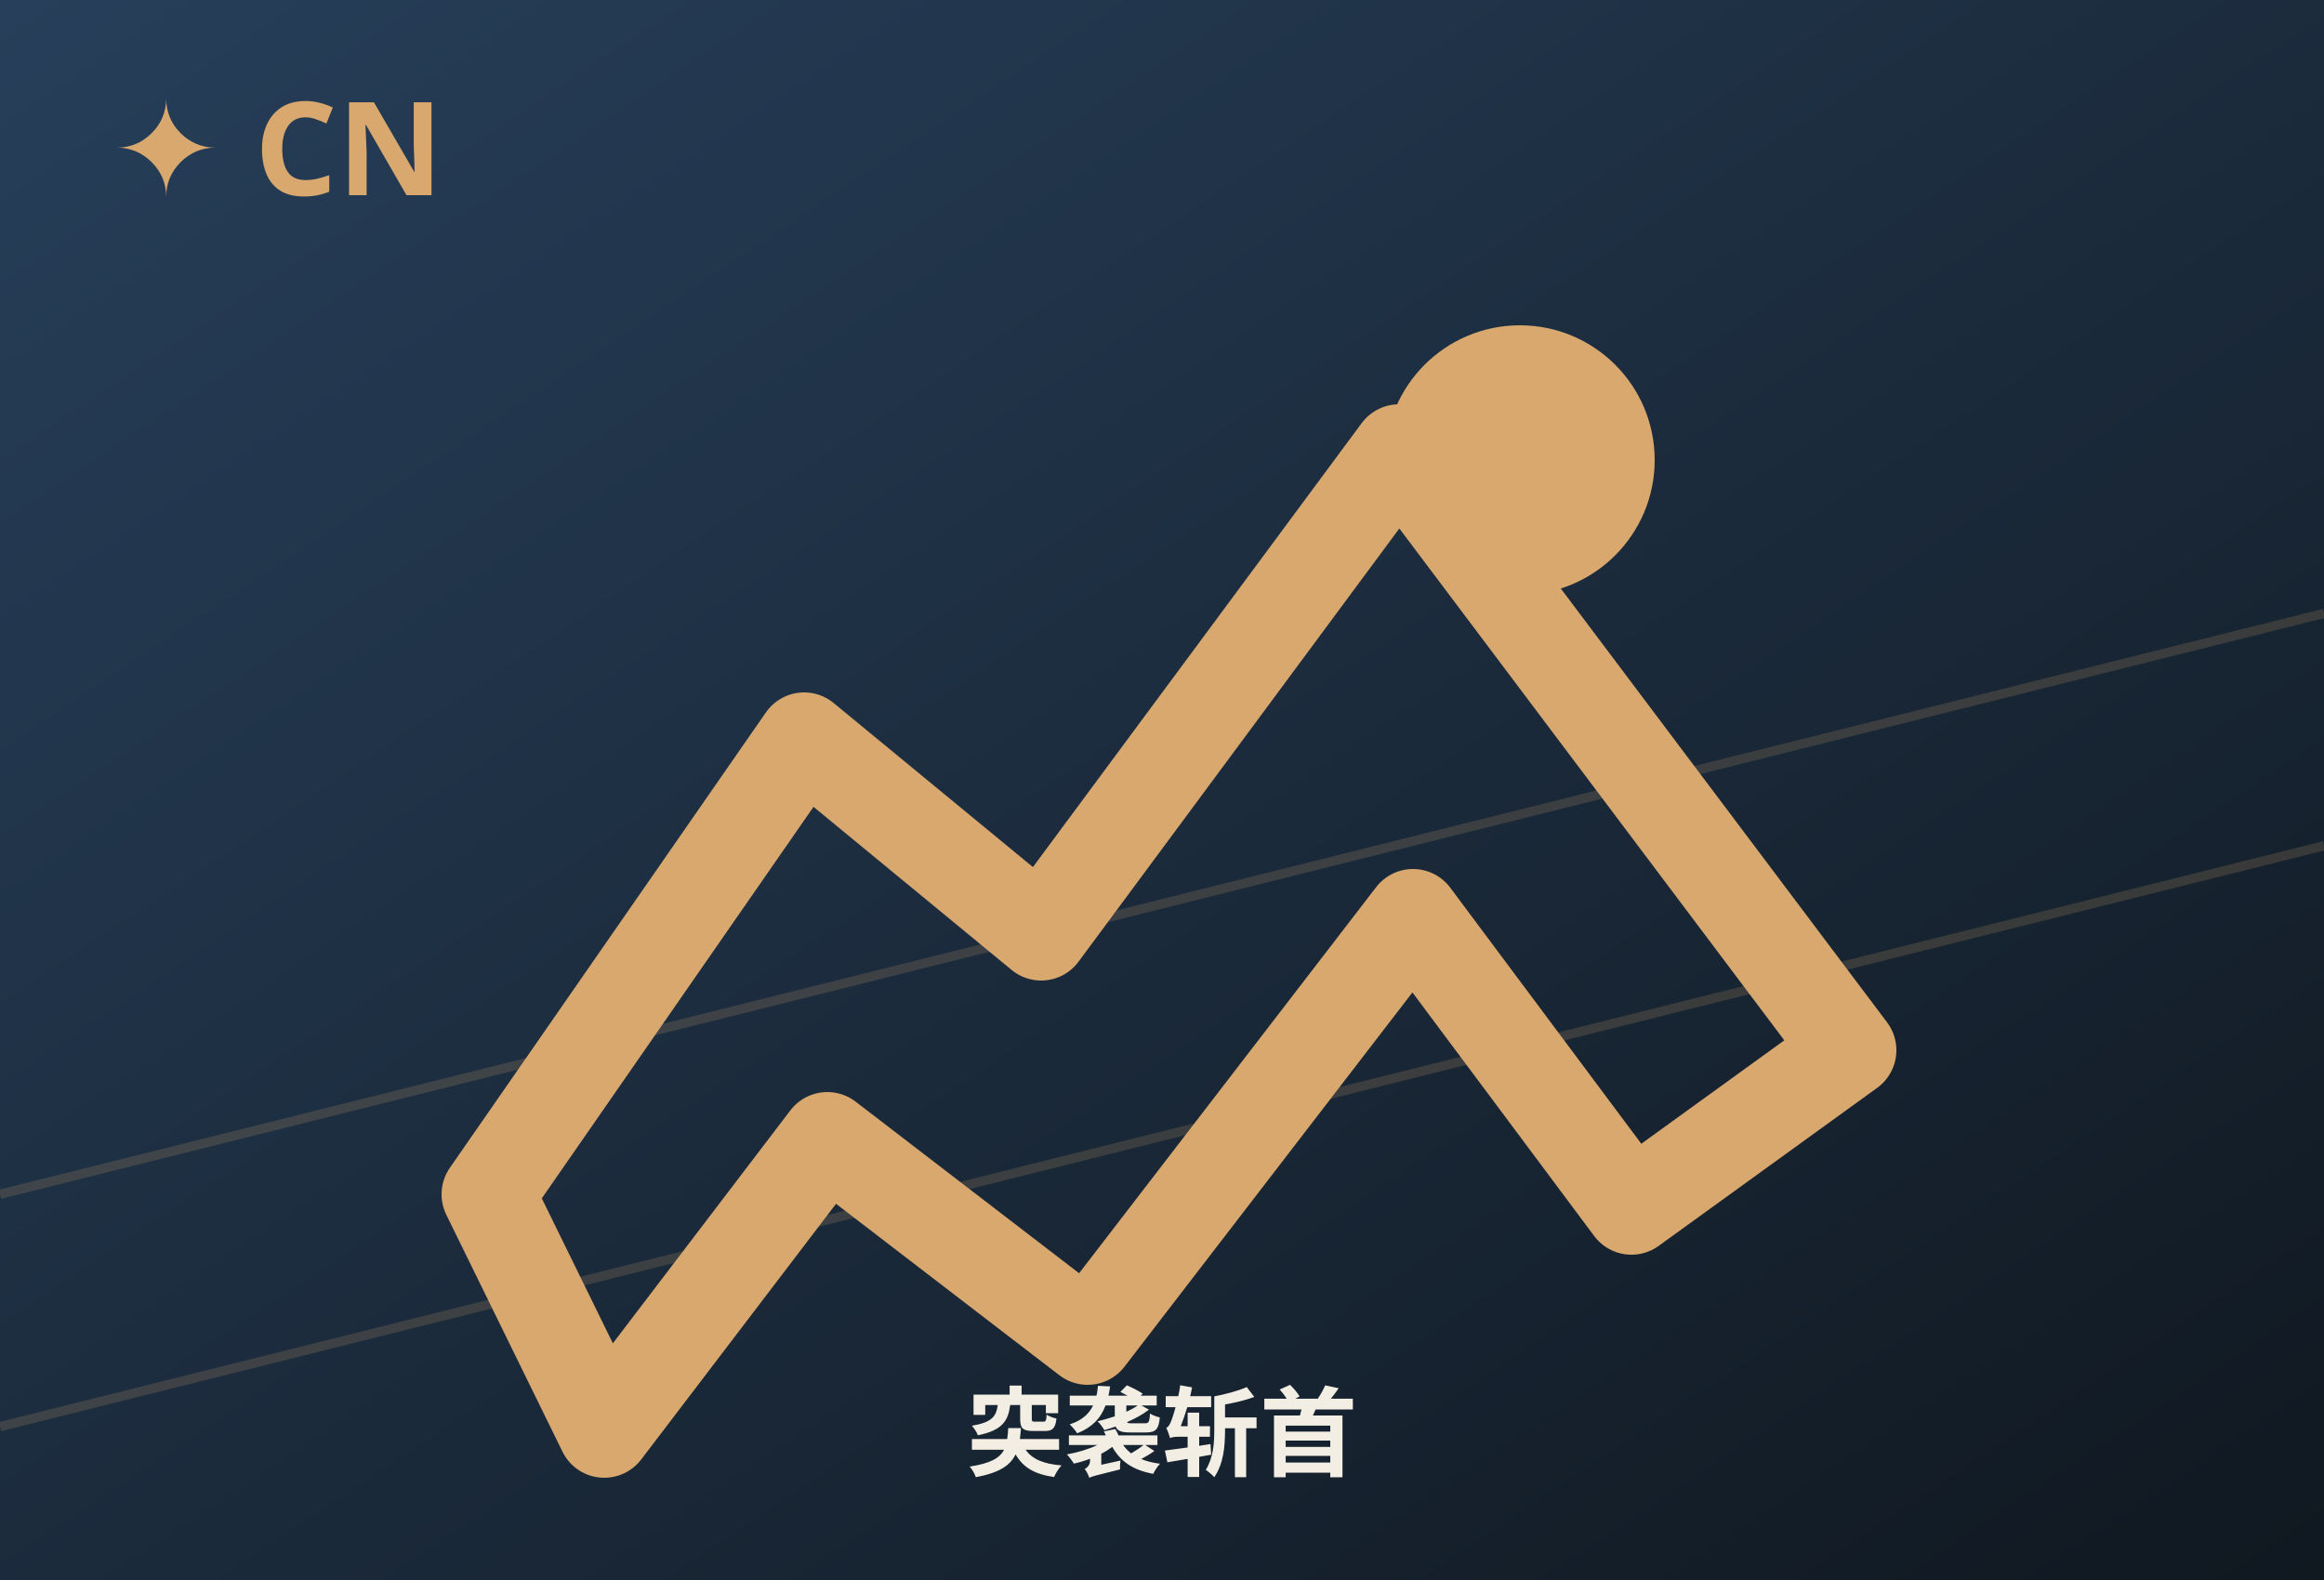
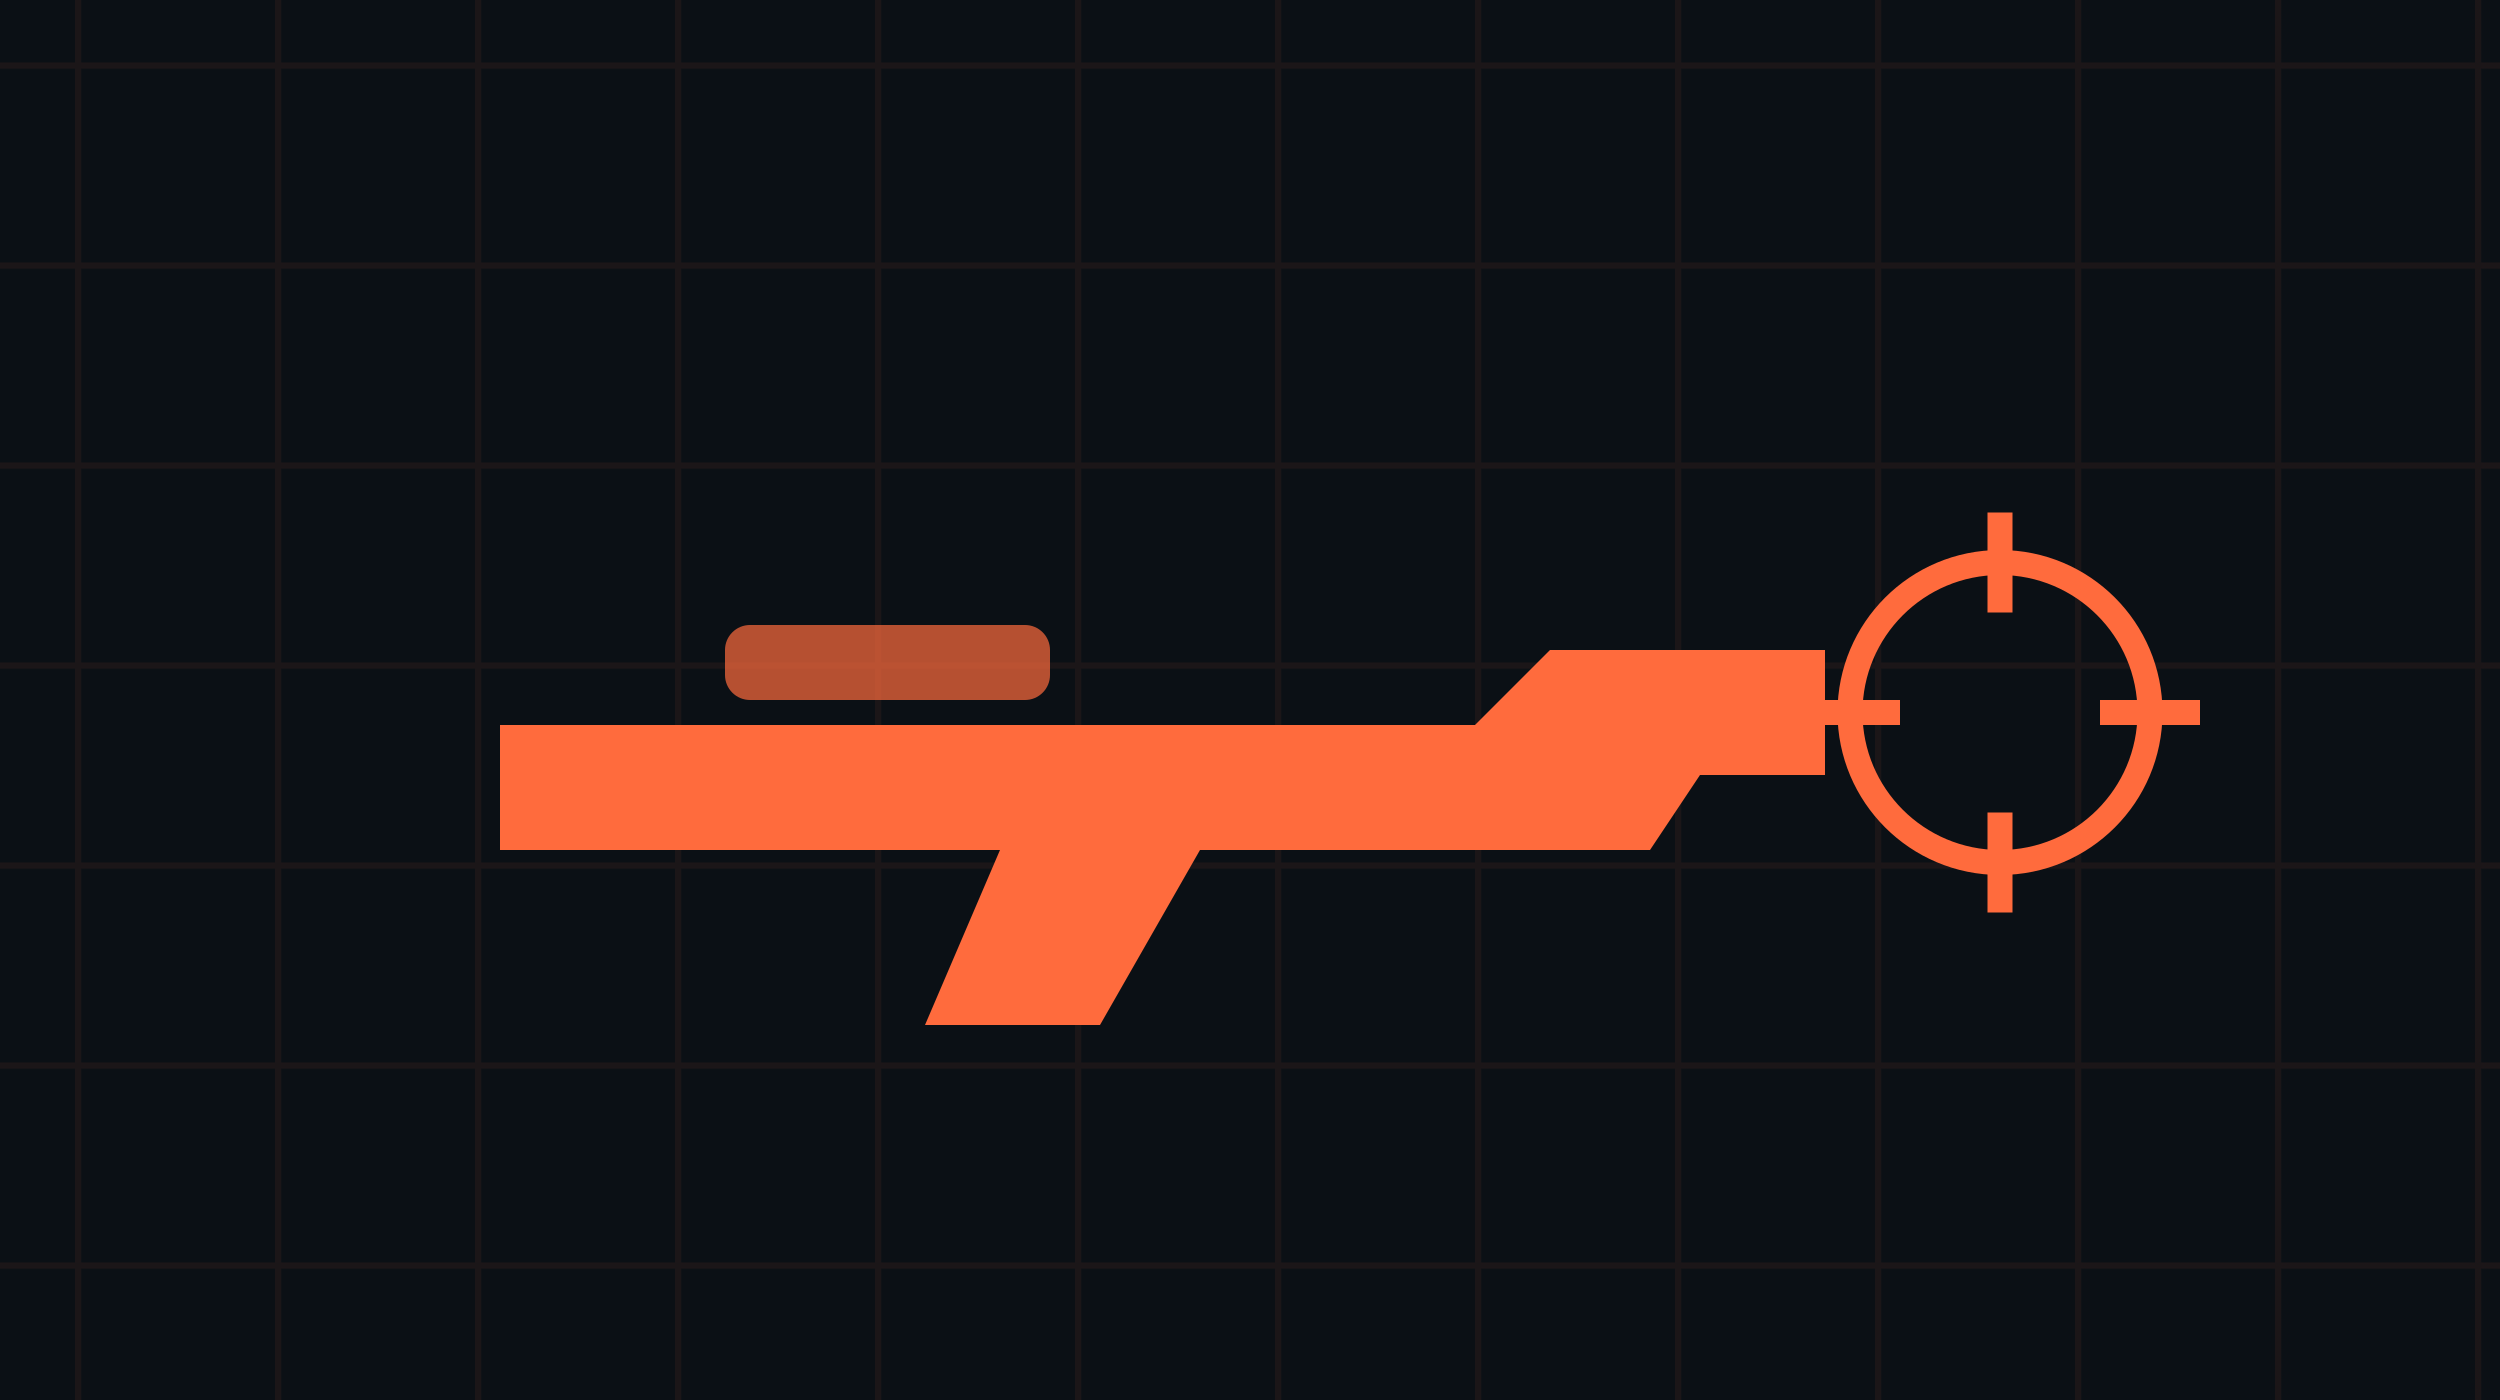
- <svg xmlns="http://www.w3.org/2000/svg" viewBox="0 0 500 340">
+ <svg xmlns="http://www.w3.org/2000/svg" viewBox="0 0 200 112" class="tc-svg" role="img" aria-hidden="true">
  <defs>
-     <linearGradient id="b" x2="1" y2="1">
-       <stop stop-color="#273f5a" />
-       <stop offset="1" stop-color="#101820" />
-     </linearGradient>
+     <pattern id="g31798" width="16" height="16" patternUnits="userSpaceOnUse" x="6" y="5">
+       <path d="M16 0H0V16" fill="none" stroke="#ff6b3d" stroke-opacity=".07" stroke-width="1" />
+     </pattern>
  </defs>
-   <rect width="500" height="340" fill="url(#b)" />
-   <path d="M0 257L500 132M0 307L500 182" stroke="#d8a86e" stroke-opacity=".18" stroke-width="2" />
-   <path d="M105 257l68-98 51 42 77-104 97 129-47 34-47-63-70 91-56-43-48 63z" fill="none" stroke="#d8a86e" stroke-width="20" stroke-linejoin="round" />
-   <circle cx="327" cy="99" r="29" fill="#d8a86e" />
-   <text x="24" y="42" fill="#d8a86e" font-family="sans-serif" font-size="28" font-weight="700">✦ CN</text>
-   <text x="250" y="316" text-anchor="middle" fill="#f3eee3" font-family="sans-serif" font-size="21" font-weight="700">突袭斩首</text>
+   <rect width="200" height="112" fill="#0b1015" />
+   <rect width="200" height="112" fill="url(#g31798)" />
+   <g>
+     <path d="M40 58h78l6-6h22v10h-10l-4 6H96l-8 14H74l6-14H40z" fill="#ff6b3d" />
+     <rect x="58" y="50" width="26" height="6" rx="2" fill="#ff6b3d" opacity=".7" />
+     <circle cx="160" cy="57" r="12" fill="none" stroke="#ff6b3d" stroke-width="2" />
+     <path d="M160 41v8M160 65v8M144 57h8M168 57h8" stroke="#ff6b3d" stroke-width="2" />
+   </g>
</svg>
